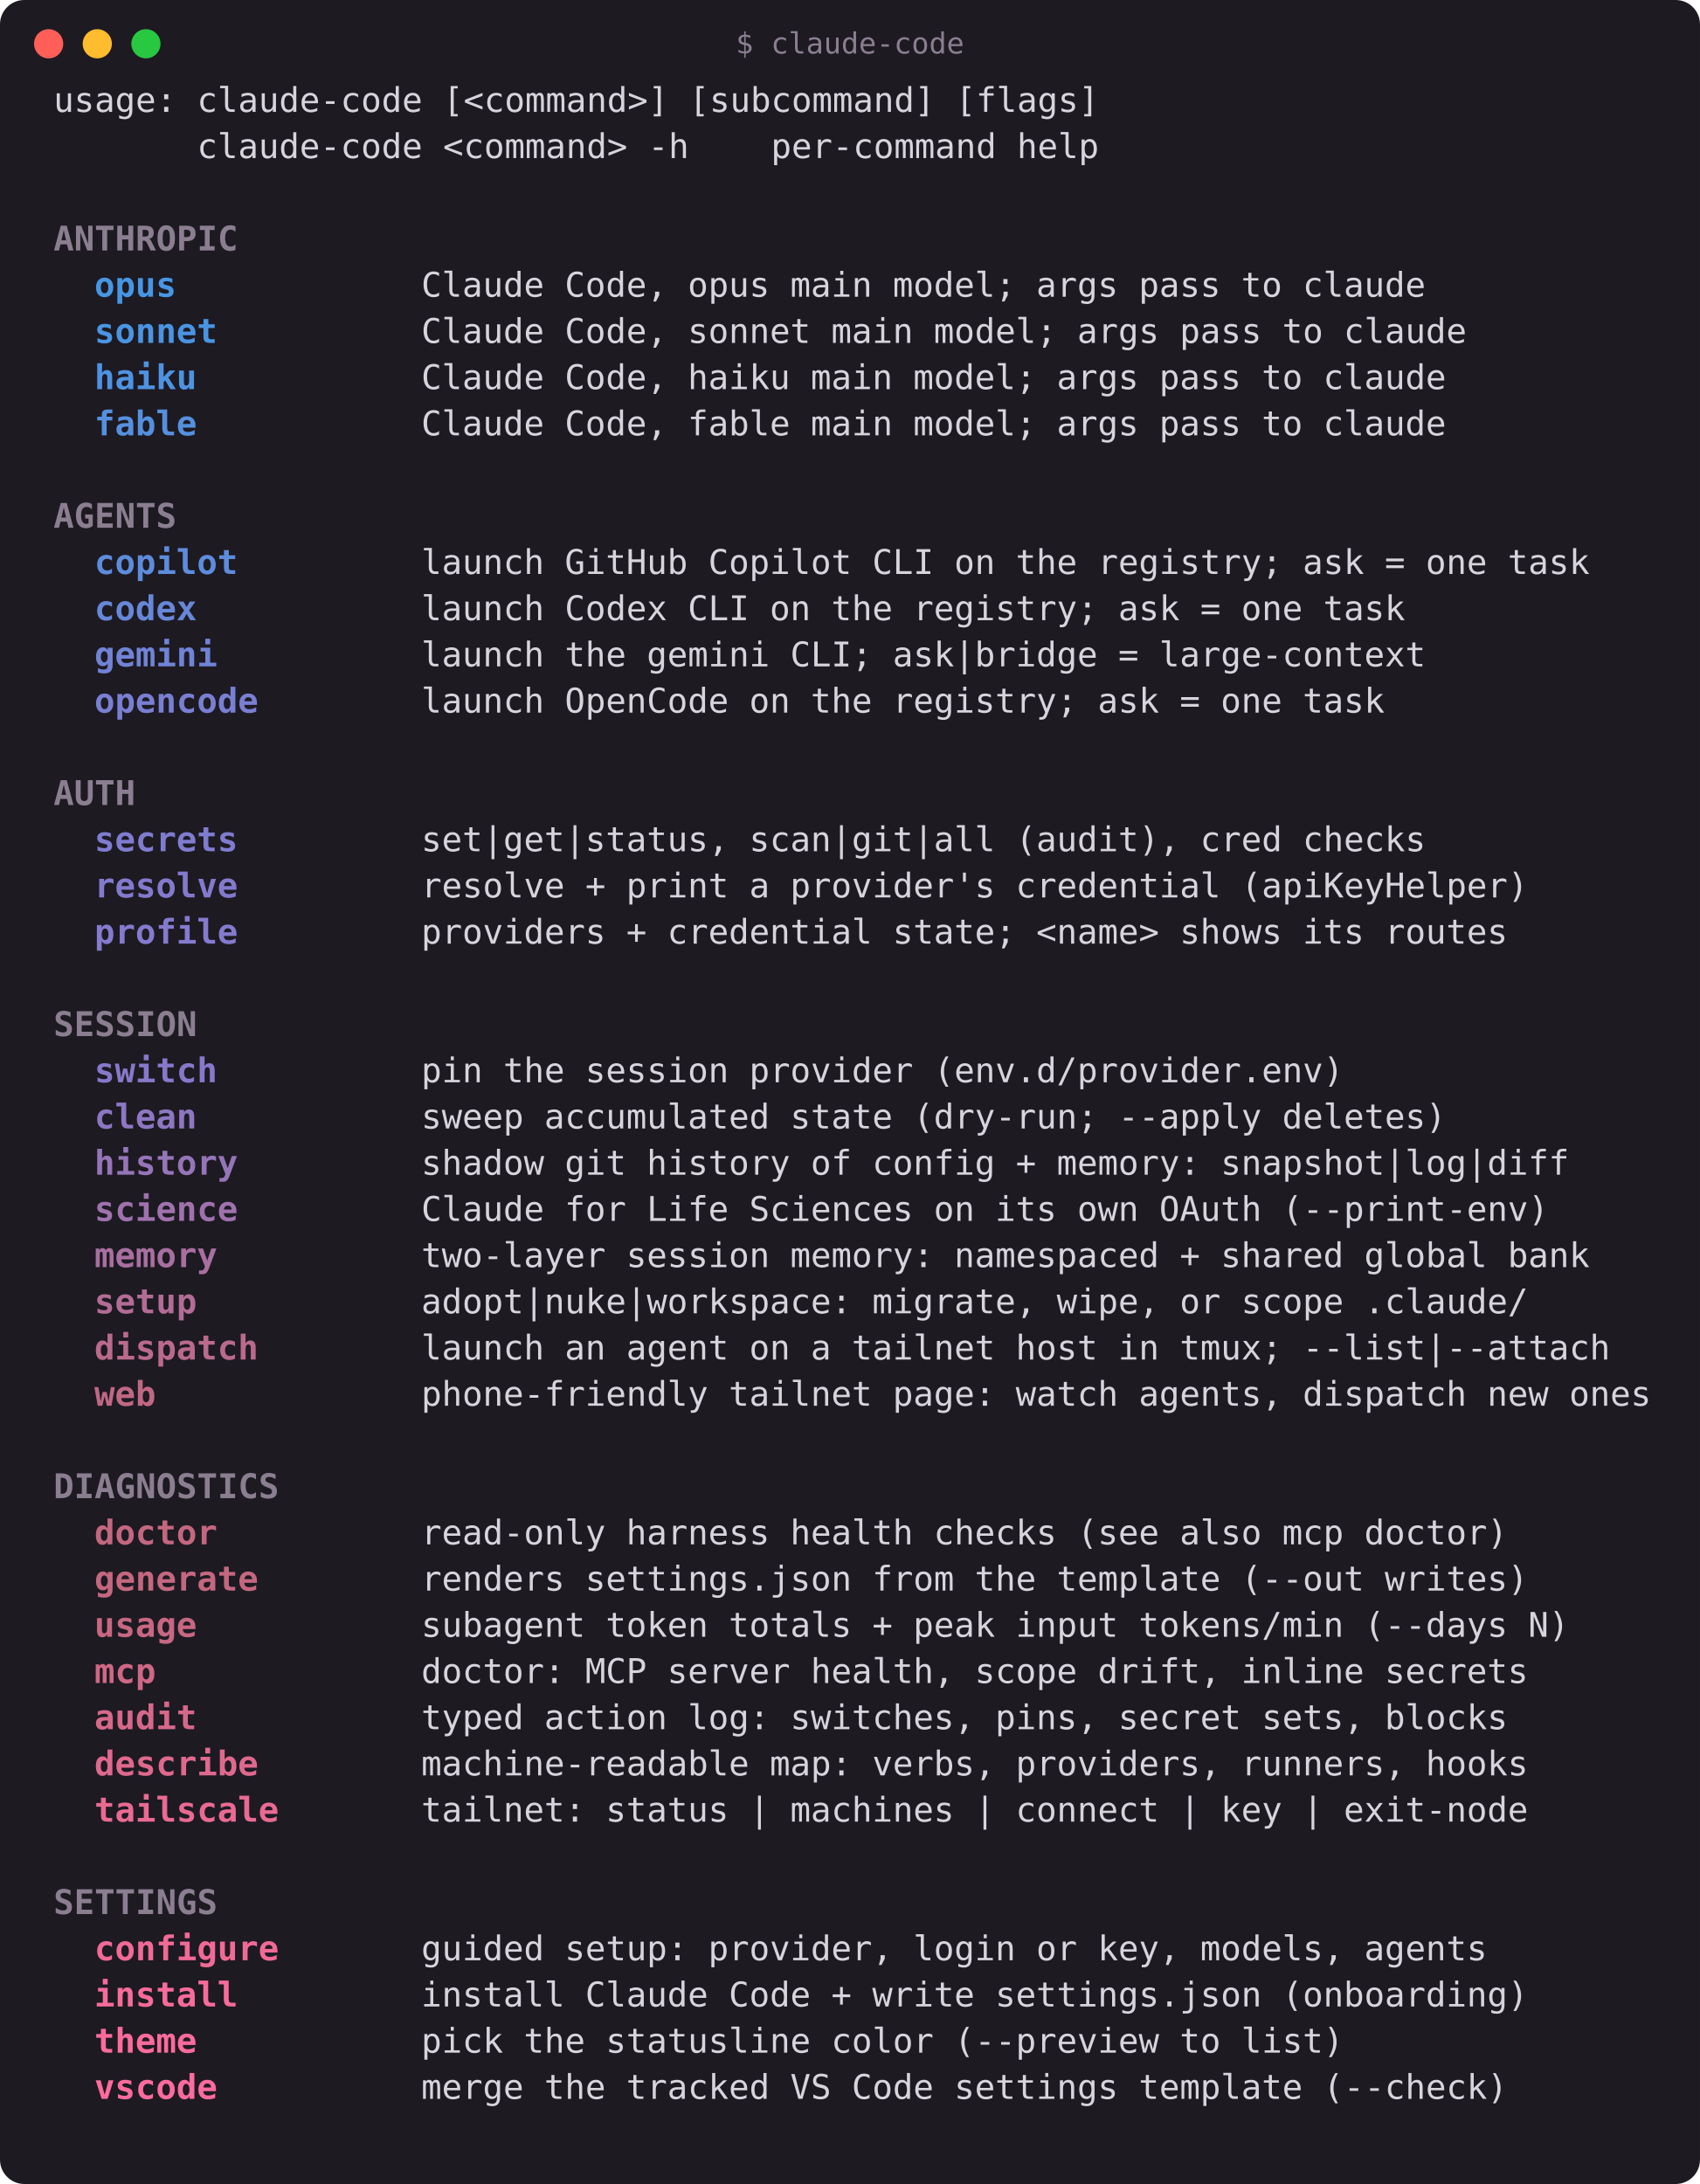
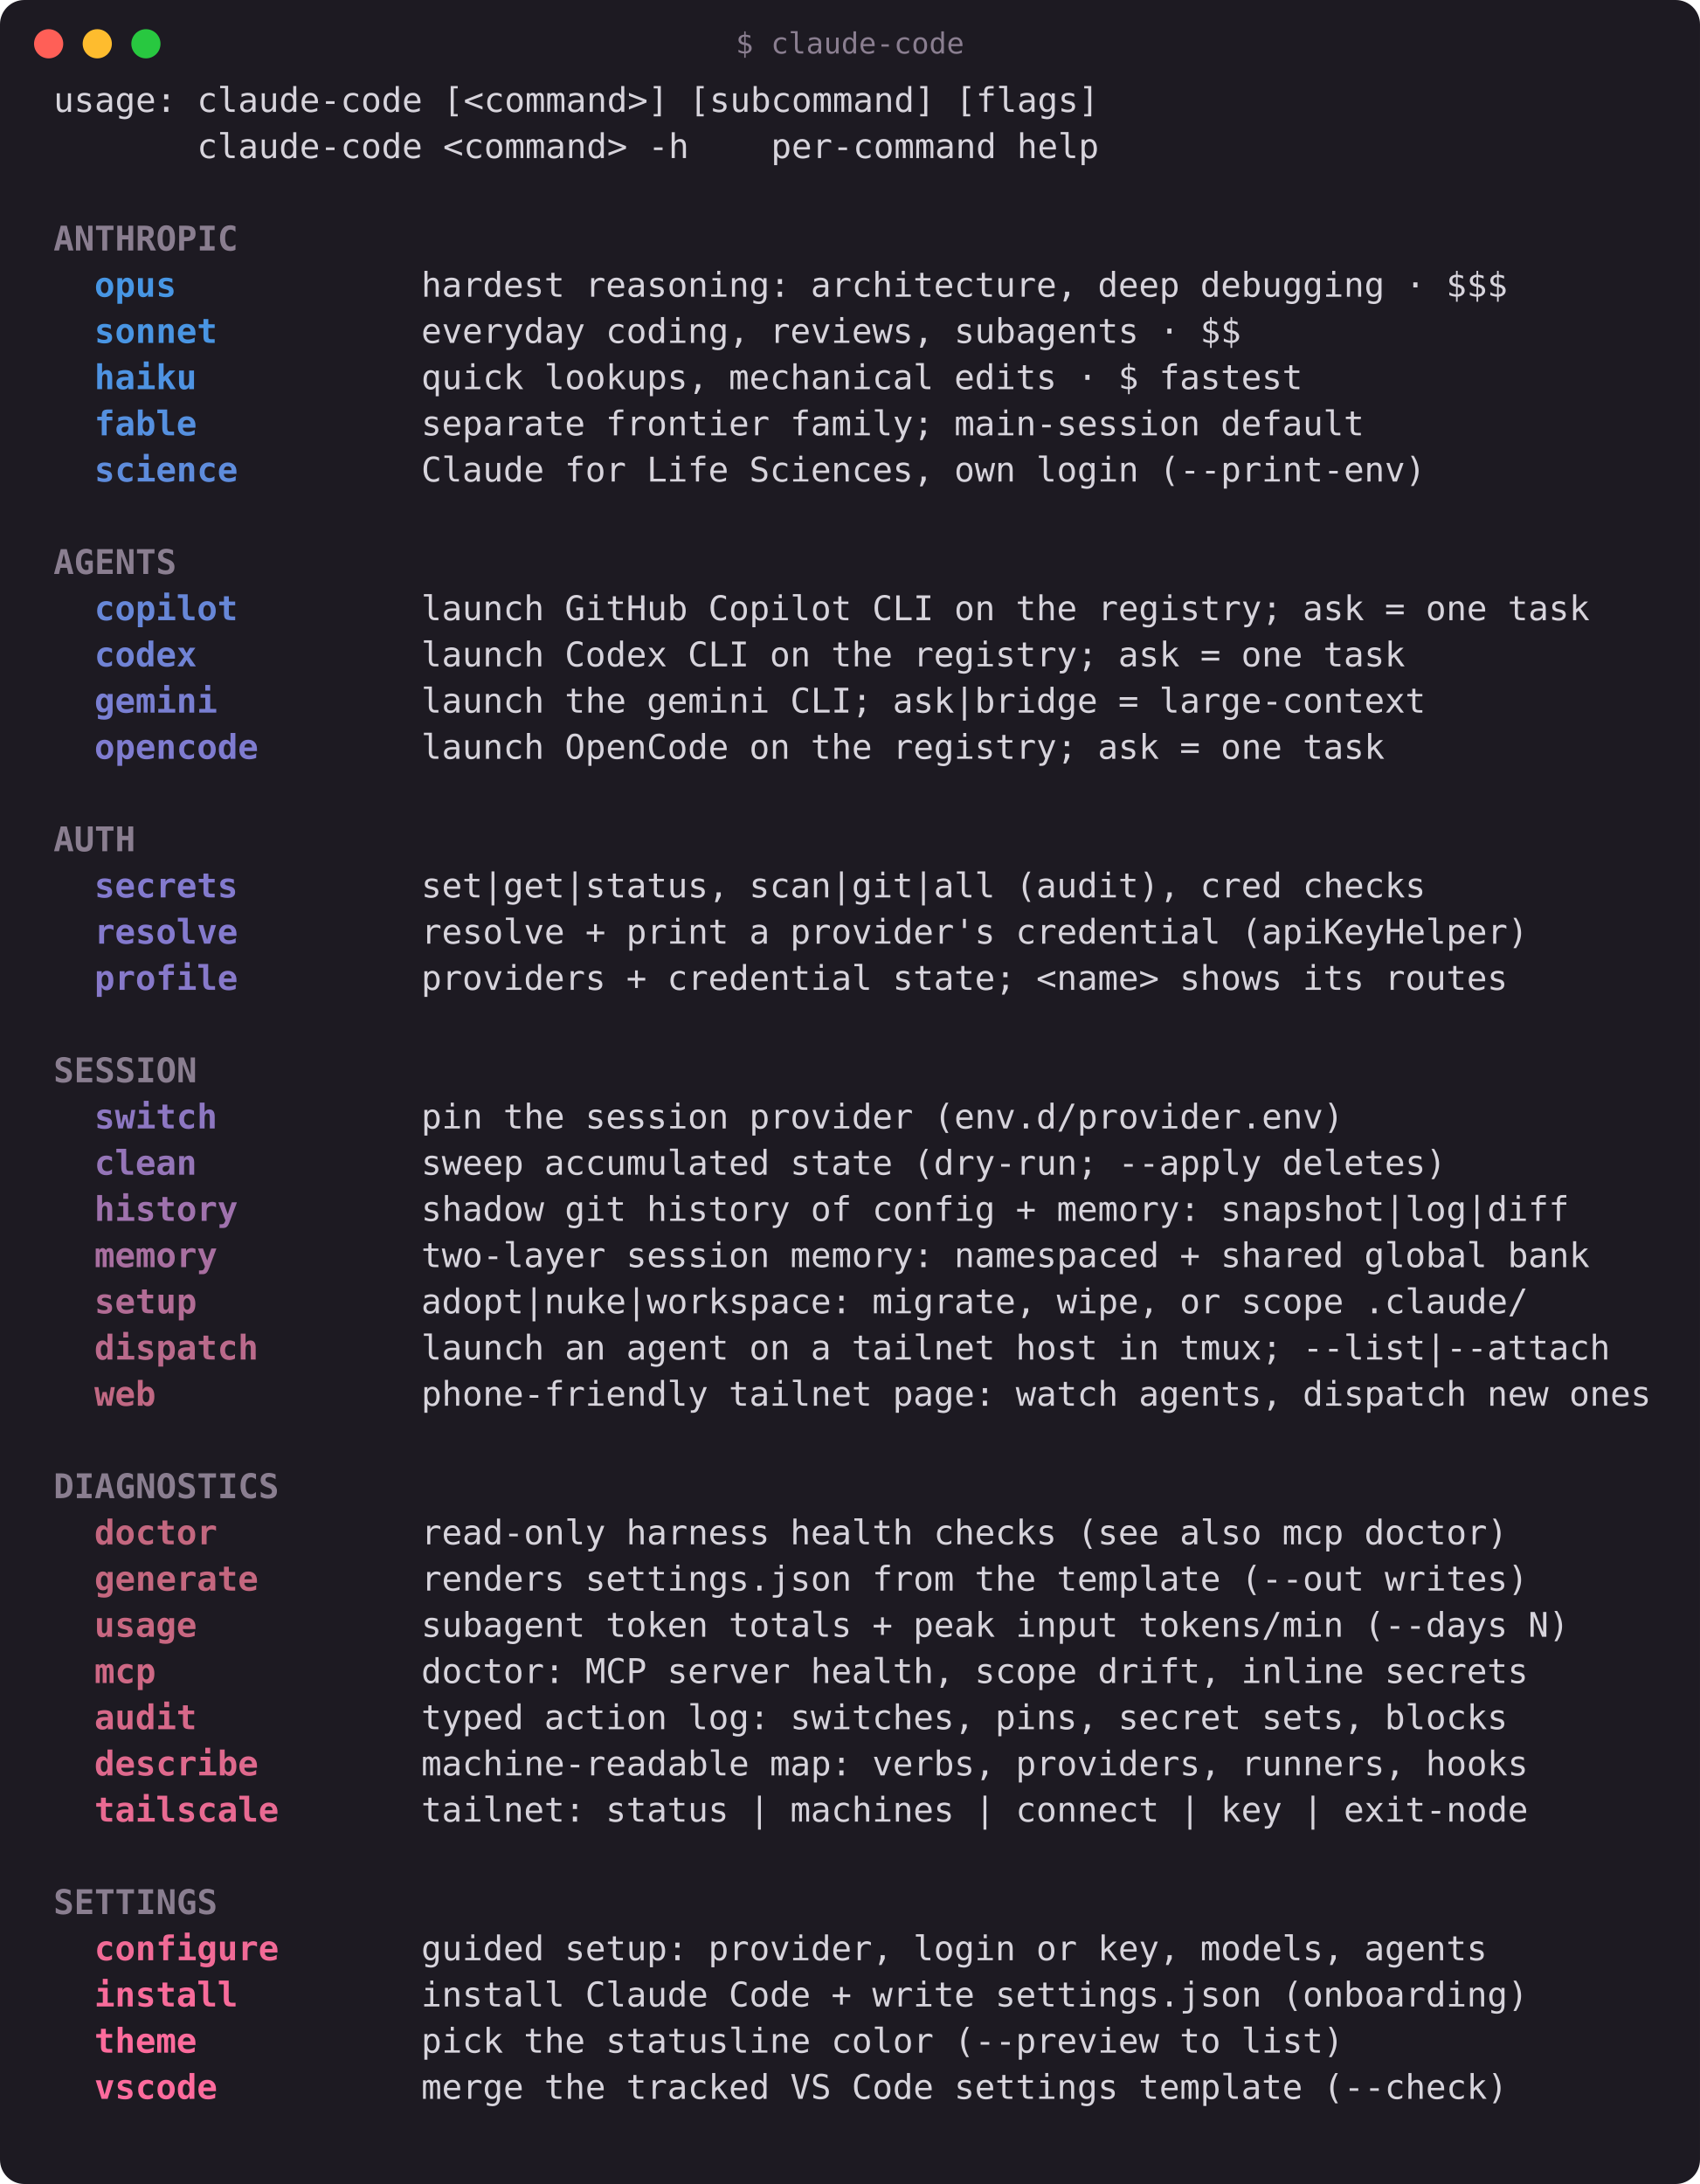
<svg xmlns="http://www.w3.org/2000/svg" width="699" height="898" viewBox="0 0 699 898" role="img" aria-label="claude-code help menu">
  <rect width="699" height="898" rx="10" fill="#1d1a22" />
  <circle cx="20" cy="18" r="6" fill="#ff5f57" />
  <circle cx="40" cy="18" r="6" fill="#febc2e" />
  <circle cx="60" cy="18" r="6" fill="#28c840" />
  <text x="349.5" y="22" fill="#8a7e90" font-family="ui-monospace,SFMono-Regular,Menlo,Consolas,monospace" font-size="12" text-anchor="middle">$ claude-code</text>
  <g font-family="ui-monospace,SFMono-Regular,Menlo,Consolas,monospace" font-size="14" xml:space="preserve">
    <text x="22.0" y="46" fill="#d7d4dc">usage: claude-code [&lt;command&gt;] [subcommand] [flags]</text>
    <text x="22.0" y="65" fill="#d7d4dc">       claude-code &lt;command&gt; -h    per-command help</text>
    <text x="22.0" y="103" fill="#8a7e90" font-weight="bold">ANTHROPIC</text>
    <text x="22.0" y="122" fill="#d7d4dc">  </text>
    <text x="38.8" y="122" fill="#4796e4" font-weight="bold">opus            </text>
-     <text x="173.2" y="122" fill="#d7d4dc">Claude Code, opus main model; args pass to claude</text>
+     <text x="173.2" y="122" fill="#d7d4dc">hardest reasoning: architecture, deep debugging · $$$</text>
    <text x="22.0" y="141" fill="#d7d4dc">  </text>
    <text x="38.8" y="141" fill="#4995e3" font-weight="bold">sonnet          </text>
-     <text x="173.2" y="141" fill="#d7d4dc">Claude Code, sonnet main model; args pass to claude</text>
+     <text x="173.2" y="141" fill="#d7d4dc">everyday coding, reviews, subagents · $$</text>
    <text x="22.0" y="160" fill="#d7d4dc">  </text>
    <text x="38.8" y="160" fill="#4e93e2" font-weight="bold">haiku           </text>
-     <text x="173.2" y="160" fill="#d7d4dc">Claude Code, haiku main model; args pass to claude</text>
+     <text x="173.2" y="160" fill="#d7d4dc">quick lookups, mechanical edits · $ fastest</text>
    <text x="22.0" y="179" fill="#d7d4dc">  </text>
    <text x="38.8" y="179" fill="#5590df" font-weight="bold">fable           </text>
-     <text x="173.2" y="179" fill="#d7d4dc">Claude Code, fable main model; args pass to claude</text>
-     <text x="22.0" y="217" fill="#8a7e90" font-weight="bold">AGENTS</text>
-     <text x="22.0" y="236" fill="#d7d4dc">  </text>
-     <text x="38.8" y="236" fill="#5e8cdc" font-weight="bold">copilot         </text>
-     <text x="173.2" y="236" fill="#d7d4dc">launch GitHub Copilot CLI on the registry; ask = one task</text>
+     <text x="173.2" y="179" fill="#d7d4dc">separate frontier family; main-session default</text>
+     <text x="22.0" y="198" fill="#d7d4dc">  </text>
+     <text x="38.8" y="198" fill="#5e8cdc" font-weight="bold">science         </text>
+     <text x="173.2" y="198" fill="#d7d4dc">Claude for Life Sciences, own login (--print-env)</text>
+     <text x="22.0" y="236" fill="#8a7e90" font-weight="bold">AGENTS</text>
    <text x="22.0" y="255" fill="#d7d4dc">  </text>
-     <text x="38.8" y="255" fill="#6787d8" font-weight="bold">codex           </text>
-     <text x="173.2" y="255" fill="#d7d4dc">launch Codex CLI on the registry; ask = one task</text>
+     <text x="38.8" y="255" fill="#6787d8" font-weight="bold">copilot         </text>
+     <text x="173.2" y="255" fill="#d7d4dc">launch GitHub Copilot CLI on the registry; ask = one task</text>
    <text x="22.0" y="274" fill="#d7d4dc">  </text>
-     <text x="38.8" y="274" fill="#7083d5" font-weight="bold">gemini          </text>
-     <text x="173.2" y="274" fill="#d7d4dc">launch the gemini CLI; ask|bridge = large-context</text>
+     <text x="38.8" y="274" fill="#7083d5" font-weight="bold">codex           </text>
+     <text x="173.2" y="274" fill="#d7d4dc">launch Codex CLI on the registry; ask = one task</text>
    <text x="22.0" y="293" fill="#d7d4dc">  </text>
-     <text x="38.8" y="293" fill="#797fd2" font-weight="bold">opencode        </text>
-     <text x="173.2" y="293" fill="#d7d4dc">launch OpenCode on the registry; ask = one task</text>
-     <text x="22.0" y="331" fill="#8a7e90" font-weight="bold">AUTH</text>
-     <text x="22.0" y="350" fill="#d7d4dc">  </text>
-     <text x="38.8" y="350" fill="#7f7cd0" font-weight="bold">secrets         </text>
-     <text x="173.2" y="350" fill="#d7d4dc">set|get|status, scan|git|all (audit), cred checks</text>
+     <text x="38.8" y="293" fill="#797fd2" font-weight="bold">gemini          </text>
+     <text x="173.2" y="293" fill="#d7d4dc">launch the gemini CLI; ask|bridge = large-context</text>
+     <text x="22.0" y="312" fill="#d7d4dc">  </text>
+     <text x="38.8" y="312" fill="#7f7cd0" font-weight="bold">opencode        </text>
+     <text x="173.2" y="312" fill="#d7d4dc">launch OpenCode on the registry; ask = one task</text>
+     <text x="22.0" y="350" fill="#8a7e90" font-weight="bold">AUTH</text>
    <text x="22.0" y="369" fill="#d7d4dc">  </text>
-     <text x="38.8" y="369" fill="#837ace" font-weight="bold">resolve         </text>
-     <text x="173.2" y="369" fill="#d7d4dc">resolve + print a provider's credential (apiKeyHelper)</text>
+     <text x="38.8" y="369" fill="#837ace" font-weight="bold">secrets         </text>
+     <text x="173.2" y="369" fill="#d7d4dc">set|get|status, scan|git|all (audit), cred checks</text>
    <text x="22.0" y="388" fill="#d7d4dc">  </text>
-     <text x="38.8" y="388" fill="#847ace" font-weight="bold">profile         </text>
-     <text x="173.2" y="388" fill="#d7d4dc">providers + credential state; &lt;name&gt; shows its routes</text>
-     <text x="22.0" y="426" fill="#8a7e90" font-weight="bold">SESSION</text>
-     <text x="22.0" y="445" fill="#d7d4dc">  </text>
-     <text x="38.8" y="445" fill="#8779ca" font-weight="bold">switch          </text>
-     <text x="173.2" y="445" fill="#d7d4dc">pin the session provider (env.d/provider.env)</text>
+     <text x="38.8" y="388" fill="#847ace" font-weight="bold">resolve         </text>
+     <text x="173.2" y="388" fill="#d7d4dc">resolve + print a provider's credential (apiKeyHelper)</text>
+     <text x="22.0" y="407" fill="#d7d4dc">  </text>
+     <text x="38.8" y="407" fill="#8779ca" font-weight="bold">profile         </text>
+     <text x="173.2" y="407" fill="#d7d4dc">providers + credential state; &lt;name&gt; shows its routes</text>
+     <text x="22.0" y="445" fill="#8a7e90" font-weight="bold">SESSION</text>
    <text x="22.0" y="464" fill="#d7d4dc">  </text>
-     <text x="38.8" y="464" fill="#8d77c2" font-weight="bold">clean           </text>
-     <text x="173.2" y="464" fill="#d7d4dc">sweep accumulated state (dry-run; --apply deletes)</text>
+     <text x="38.8" y="464" fill="#8d77c2" font-weight="bold">switch          </text>
+     <text x="173.2" y="464" fill="#d7d4dc">pin the session provider (env.d/provider.env)</text>
    <text x="22.0" y="483" fill="#d7d4dc">  </text>
-     <text x="38.8" y="483" fill="#9575b8" font-weight="bold">history         </text>
-     <text x="173.2" y="483" fill="#d7d4dc">shadow git history of config + memory: snapshot|log|diff</text>
+     <text x="38.8" y="483" fill="#9575b8" font-weight="bold">clean           </text>
+     <text x="173.2" y="483" fill="#d7d4dc">sweep accumulated state (dry-run; --apply deletes)</text>
    <text x="22.0" y="502" fill="#d7d4dc">  </text>
-     <text x="38.8" y="502" fill="#9f72ad" font-weight="bold">science         </text>
-     <text x="173.2" y="502" fill="#d7d4dc">Claude for Life Sciences on its own OAuth (--print-env)</text>
+     <text x="38.8" y="502" fill="#9f72ad" font-weight="bold">history         </text>
+     <text x="173.2" y="502" fill="#d7d4dc">shadow git history of config + memory: snapshot|log|diff</text>
    <text x="22.0" y="521" fill="#d7d4dc">  </text>
    <text x="38.8" y="521" fill="#a86fa0" font-weight="bold">memory          </text>
    <text x="173.2" y="521" fill="#d7d4dc">two-layer session memory: namespaced + shared global bank</text>
    <text x="22.0" y="540" fill="#d7d4dc">  </text>
    <text x="38.8" y="540" fill="#b26c95" font-weight="bold">setup           </text>
    <text x="173.2" y="540" fill="#d7d4dc">adopt|nuke|workspace: migrate, wipe, or scope .claude/</text>
    <text x="22.0" y="559" fill="#d7d4dc">  </text>
    <text x="38.8" y="559" fill="#ba6a8b" font-weight="bold">dispatch        </text>
    <text x="173.2" y="559" fill="#d7d4dc">launch an agent on a tailnet host in tmux; --list|--attach</text>
    <text x="22.0" y="578" fill="#d7d4dc">  </text>
    <text x="38.8" y="578" fill="#c06883" font-weight="bold">web             </text>
    <text x="173.2" y="578" fill="#d7d4dc">phone-friendly tailnet page: watch agents, dispatch new ones</text>
    <text x="22.0" y="616" fill="#8a7e90" font-weight="bold">DIAGNOSTICS</text>
    <text x="22.0" y="635" fill="#d7d4dc">  </text>
    <text x="38.8" y="635" fill="#c3677f" font-weight="bold">doctor          </text>
    <text x="173.2" y="635" fill="#d7d4dc">read-only harness health checks (see also mcp doctor)</text>
    <text x="22.0" y="654" fill="#d7d4dc">  </text>
    <text x="38.8" y="654" fill="#c4677f" font-weight="bold">generate        </text>
    <text x="173.2" y="654" fill="#d7d4dc">renders settings.json from the template (--out writes)</text>
    <text x="22.0" y="673" fill="#d7d4dc">  </text>
    <text x="38.8" y="673" fill="#c86781" font-weight="bold">usage           </text>
    <text x="173.2" y="673" fill="#d7d4dc">subagent token totals + peak input tokens/min (--days N)</text>
    <text x="22.0" y="692" fill="#d7d4dc">  </text>
    <text x="38.8" y="692" fill="#ce6885" font-weight="bold">mcp             </text>
    <text x="173.2" y="692" fill="#d7d4dc">doctor: MCP server health, scope drift, inline secrets</text>
    <text x="22.0" y="711" fill="#d7d4dc">  </text>
    <text x="38.8" y="711" fill="#d66889" font-weight="bold">audit           </text>
    <text x="173.2" y="711" fill="#d7d4dc">typed action log: switches, pins, secret sets, blocks</text>
    <text x="22.0" y="730" fill="#d7d4dc">  </text>
    <text x="38.8" y="730" fill="#df698d" font-weight="bold">describe        </text>
    <text x="173.2" y="730" fill="#d7d4dc">machine-readable map: verbs, providers, runners, hooks</text>
    <text x="22.0" y="749" fill="#d7d4dc">  </text>
    <text x="38.8" y="749" fill="#e96a92" font-weight="bold">tailscale       </text>
    <text x="173.2" y="749" fill="#d7d4dc">tailnet: status | machines | connect | key | exit-node</text>
    <text x="22.0" y="787" fill="#8a7e90" font-weight="bold">SETTINGS</text>
    <text x="22.0" y="806" fill="#d7d4dc">  </text>
    <text x="38.8" y="806" fill="#f16a96" font-weight="bold">configure       </text>
    <text x="173.2" y="806" fill="#d7d4dc">guided setup: provider, login or key, models, agents</text>
    <text x="22.0" y="825" fill="#d7d4dc">  </text>
    <text x="38.8" y="825" fill="#f86b9a" font-weight="bold">install         </text>
    <text x="173.2" y="825" fill="#d7d4dc">install Claude Code + write settings.json (onboarding)</text>
    <text x="22.0" y="844" fill="#d7d4dc">  </text>
    <text x="38.8" y="844" fill="#fd6b9c" font-weight="bold">theme           </text>
    <text x="173.2" y="844" fill="#d7d4dc">pick the statusline color (--preview to list)</text>
    <text x="22.0" y="863" fill="#d7d4dc">  </text>
    <text x="38.8" y="863" fill="#ff6b9d" font-weight="bold">vscode          </text>
    <text x="173.2" y="863" fill="#d7d4dc">merge the tracked VS Code settings template (--check)</text>
  </g>
</svg>
